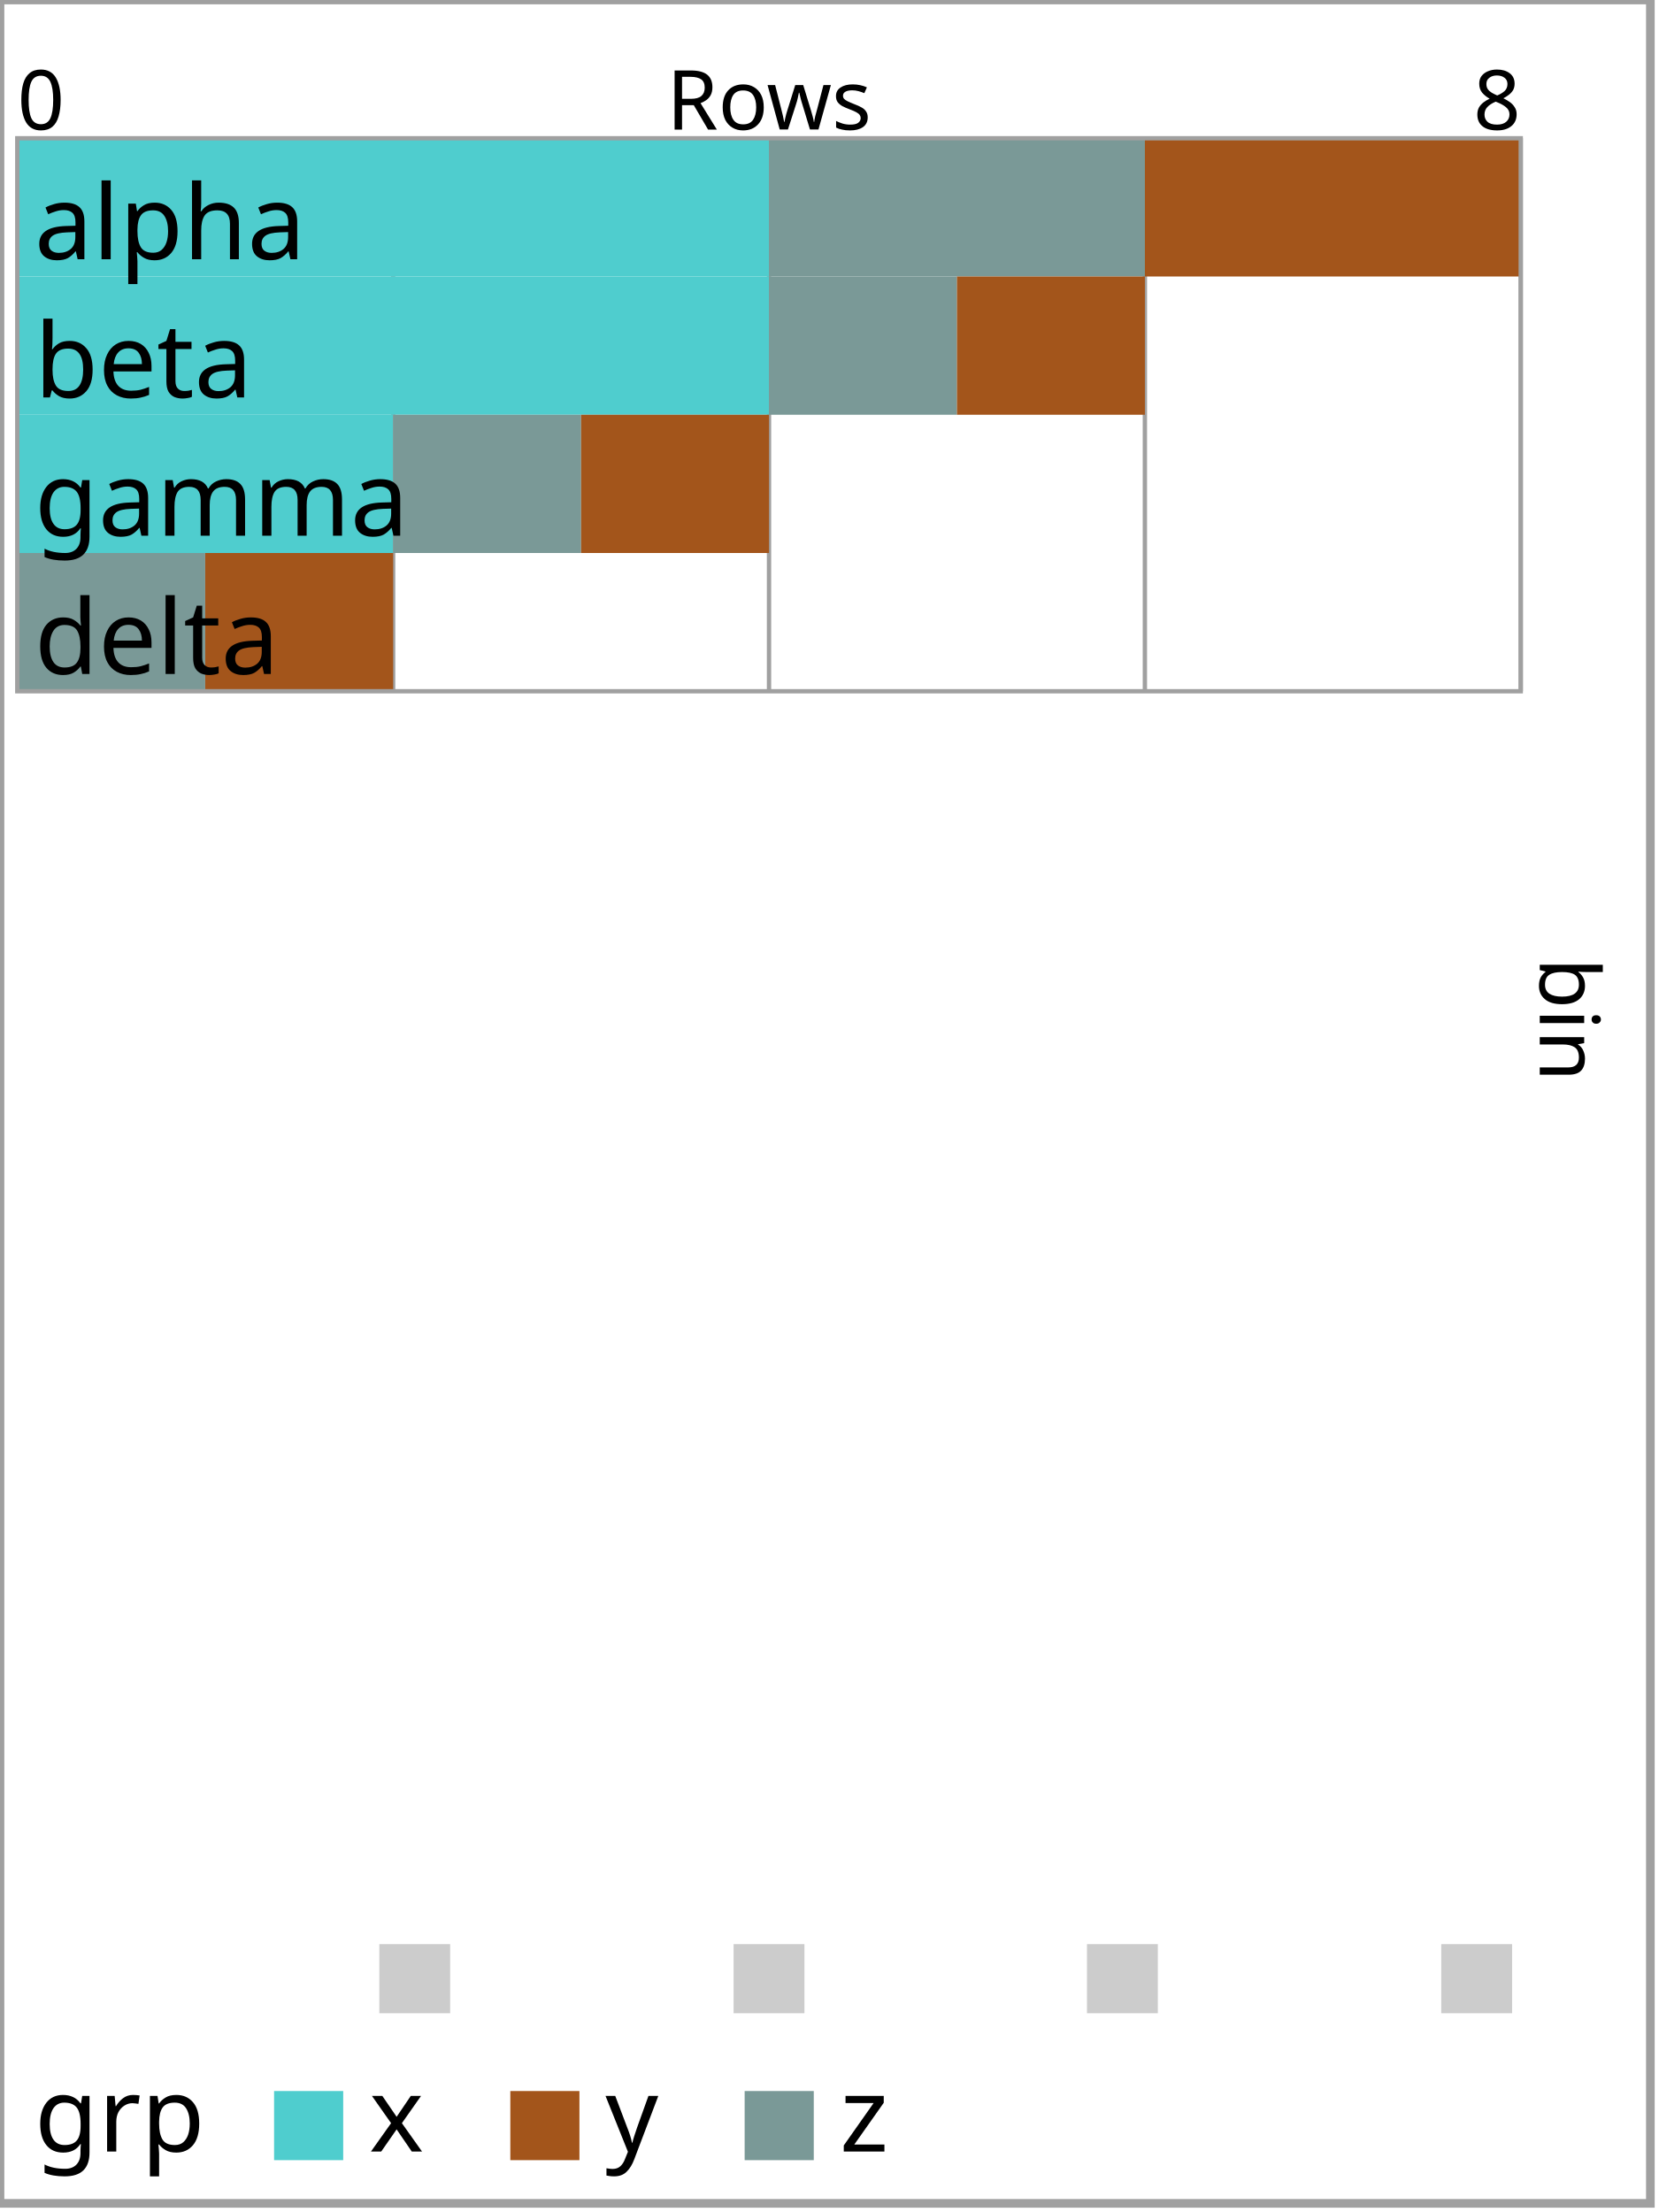
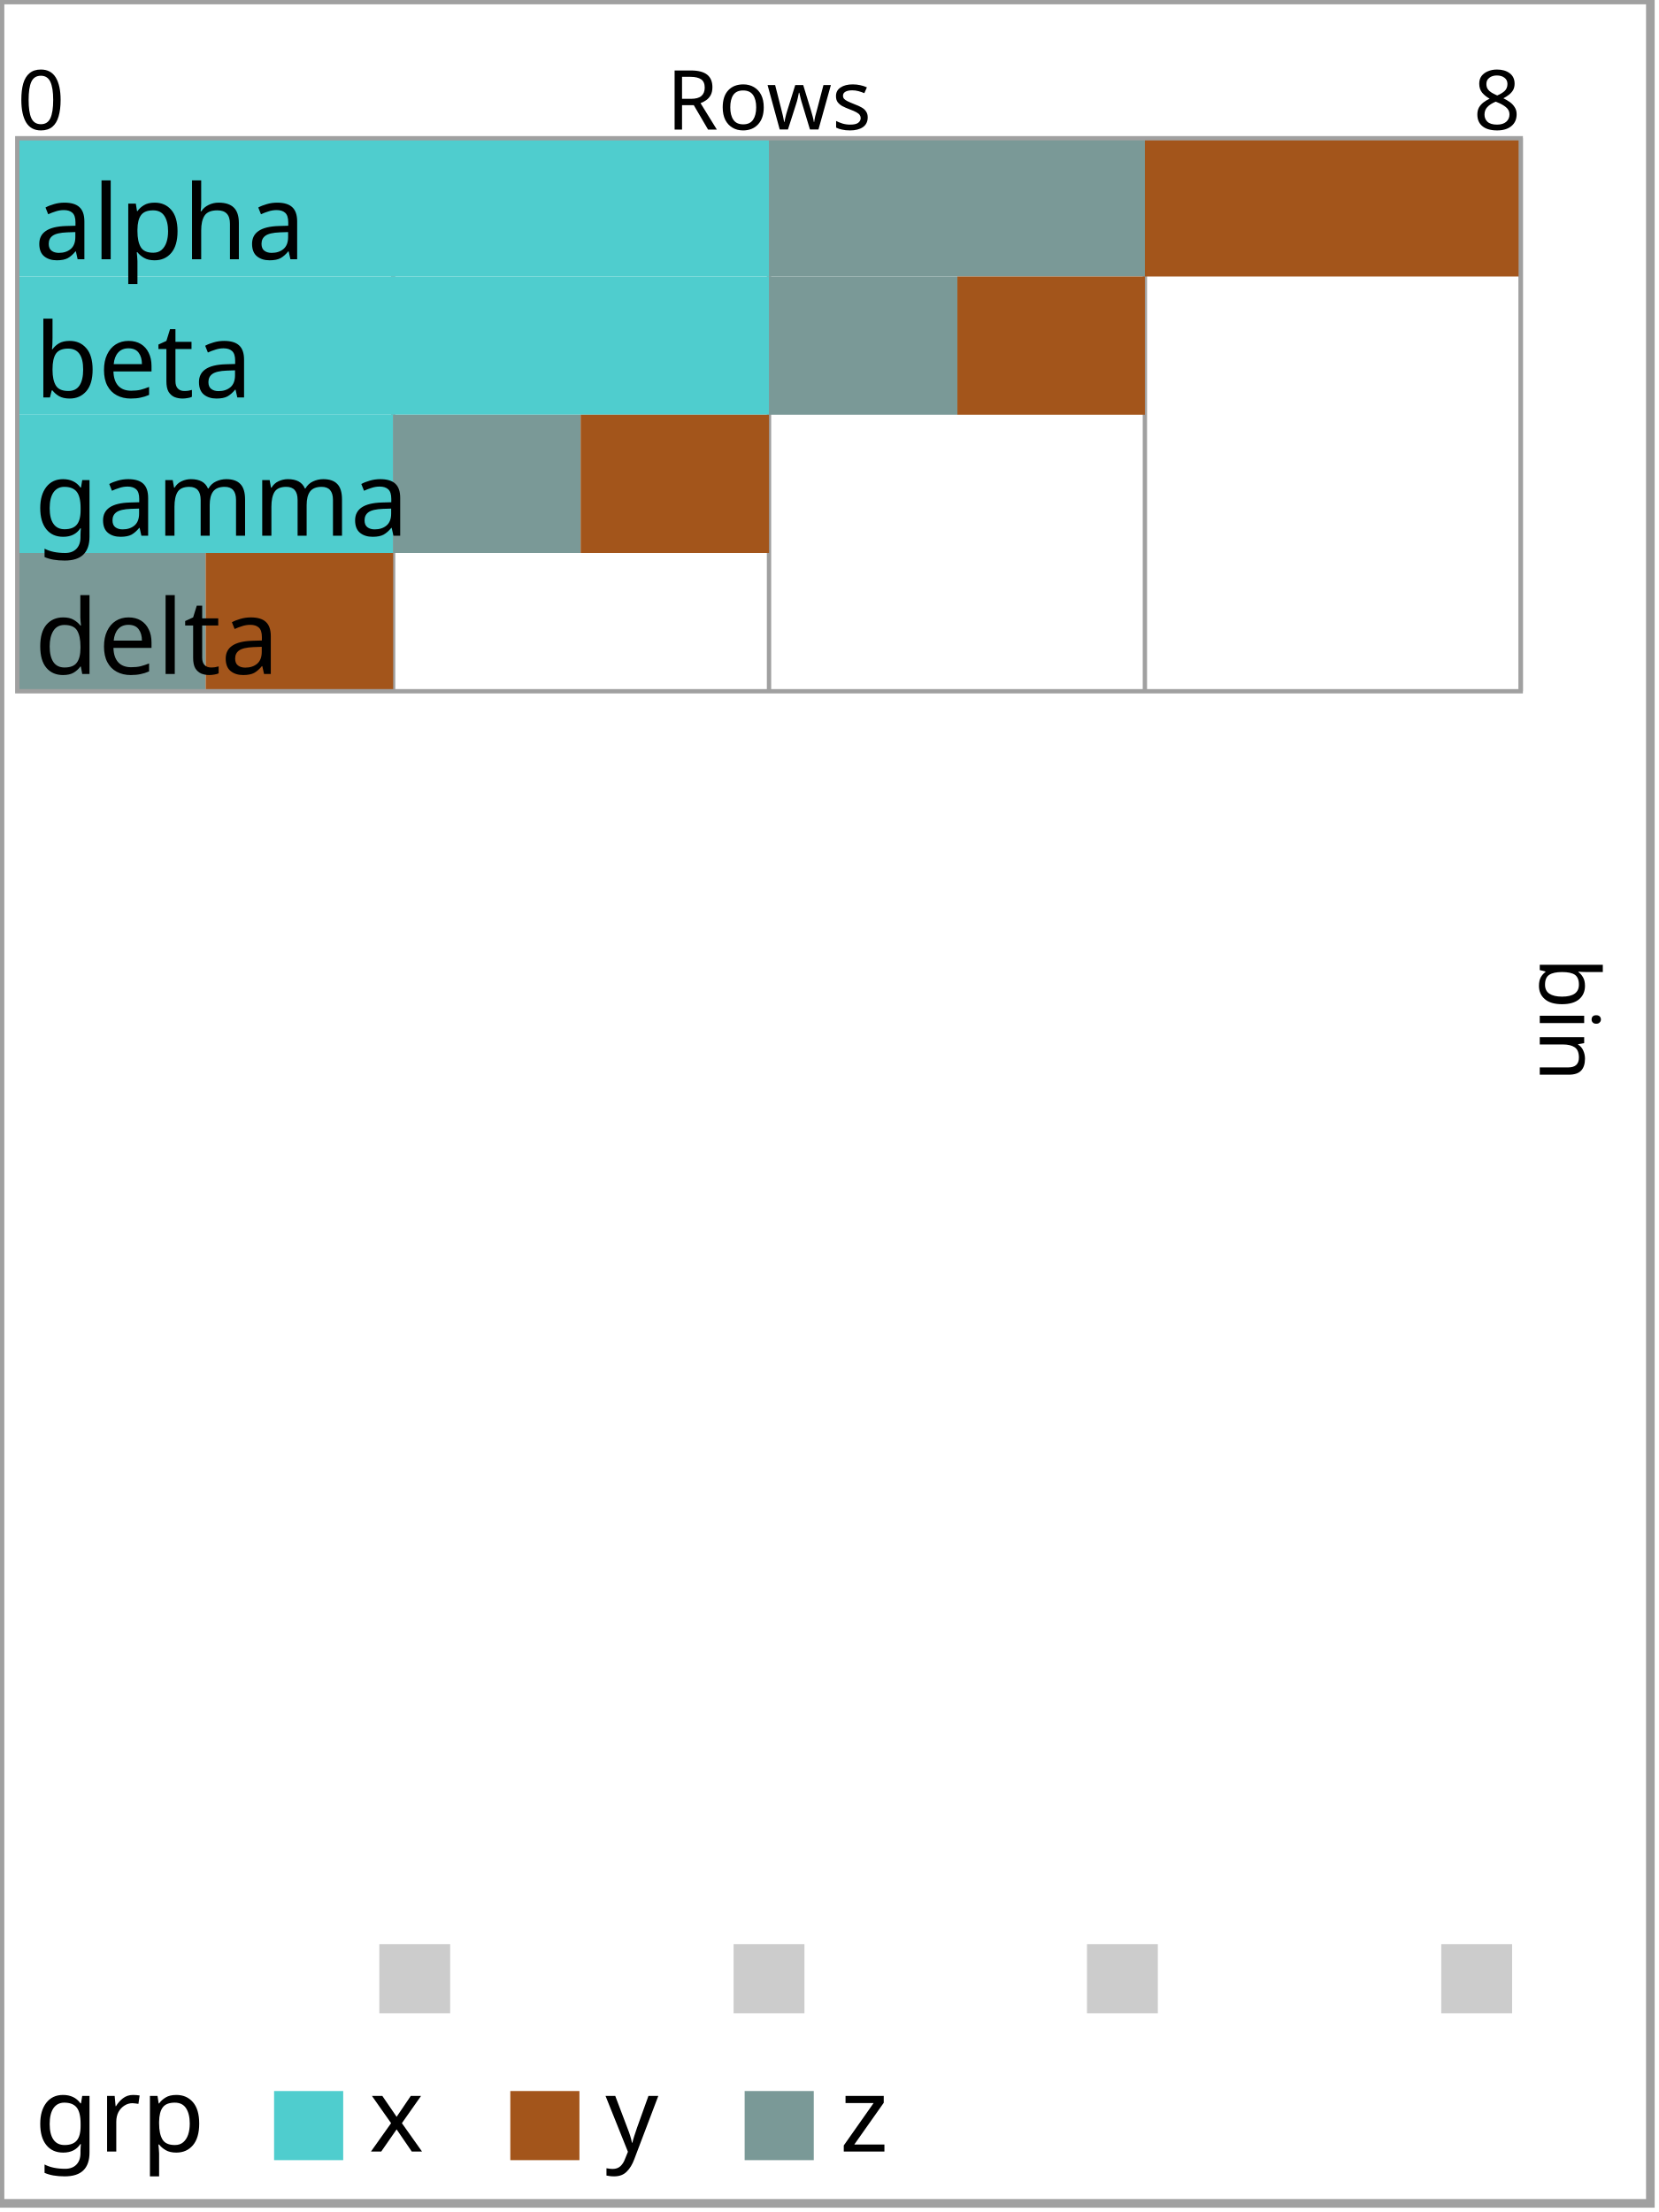
<svg xmlns="http://www.w3.org/2000/svg" id="histop_TESTID" x="0" y="0" width="192" height="256" font-family="'Noto Sans', sans-serif">
  <rect x="0" y="0" width="192" height="256" fill="#ffffff" />
  <line x1="45.5" y1="16.0" x2="45.5" y2="80.0" stroke="#a0a0a0" stroke-width="0.5" />
  <line x1="89.0" y1="16.0" x2="89.0" y2="80.0" stroke="#a0a0a0" stroke-width="0.5" />
  <line x1="132.5" y1="16.0" x2="132.5" y2="80.0" stroke="#a0a0a0" stroke-width="0.5" />
  <line x1="176.0" y1="16.0" x2="176.0" y2="80.0" stroke="#a0a0a0" stroke-width="0.5" />
  <rect x="2.0" y="16" width="87.0" height="16" fill="#4fcdce" stroke="none" />
  <rect x="89.0" y="16" width="43.5" height="16" fill="#7a9997" stroke="none" />
  <rect x="132.5" y="16" width="43.5" height="16" fill="#a3551b" stroke="none" />
  <rect x="2.0" y="32" width="87.0" height="16" fill="#4fcdce" stroke="none" />
-   <rect x="89.0" y="32" width="21.75" height="16" fill="#7a9997" stroke="none" />
-   <rect x="110.75" y="32" width="21.75" height="16" fill="#a3551b" stroke="none" />
-   <rect x="2.0" y="64" width="21.75" height="16" fill="#7a9997" stroke="none" />
-   <rect x="23.75" y="64" width="21.75" height="16" fill="#a3551b" stroke="none" />
+   <rect x="89.0" y="32" width="21.8" height="16" fill="#7a9997" stroke="none" />
+   <rect x="110.8" y="32" width="21.7" height="16" fill="#a3551b" stroke="none" />
+   <rect x="2.0" y="64" width="21.8" height="16" fill="#7a9997" stroke="none" />
+   <rect x="23.8" y="64" width="21.7" height="16" fill="#a3551b" stroke="none" />
  <rect x="2.0" y="48" width="43.5" height="16" fill="#4fcdce" stroke="none" />
-   <rect x="45.5" y="48" width="21.75" height="16" fill="#7a9997" stroke="none" />
-   <rect x="67.25" y="48" width="21.75" height="16" fill="#a3551b" stroke="none" />
+   <rect x="45.5" y="48" width="21.7" height="16" fill="#7a9997" stroke="none" />
+   <rect x="67.2" y="48" width="21.8" height="16" fill="#a3551b" stroke="none" />
  <text x="4" text-anchor="start" y="30" font-family="'Noto Sans', sans-serif" fill="#000000" font-size="12px">alpha</text>
  <text x="4" text-anchor="start" y="46" font-family="'Noto Sans', sans-serif" fill="#000000" font-size="12px">beta</text>
  <text x="4" text-anchor="start" y="62" font-family="'Noto Sans', sans-serif" fill="#000000" font-size="12px">gamma</text>
  <text x="4" text-anchor="start" y="78" font-family="'Noto Sans', sans-serif" fill="#000000" font-size="12px">delta</text>
  <rect x="2.0" y="16.0" width="174.0" height="64.0" stroke="#a0a0a0" fill="none" stroke-width="0.5" />
  <text x="2" text-anchor="start" y="15" font-family="'Noto Sans', sans-serif" fill="#000000" font-size="9.6px">0</text>
  <text x="89.0" text-anchor="middle" y="15" font-family="'Noto Sans', sans-serif" fill="#000000" font-size="9.6px">Rows</text>
  <text x="176" text-anchor="end" y="15" font-family="'Noto Sans', sans-serif" fill="#000000" font-size="9.6px">8</text>
  <text x="178.2" text-anchor="middle" y="118.0" font-family="'Noto Sans', sans-serif" fill="#000000" font-size="9.6px" transform="rotate(90,178.2,118.0)">bin</text>
  <rect x="43.9" y="225.0" width="8.2" height="8.0" fill="#cccccc" stroke="none" />
  <rect x="84.9" y="225.0" width="8.2" height="8.0" fill="#cccccc" stroke="none" />
  <rect x="125.8" y="225.0" width="8.2" height="8.0" fill="#cccccc" stroke="none" />
  <rect x="166.8" y="225.0" width="8.2" height="8.0" fill="#cccccc" stroke="none" />
  <text x="4.0" text-anchor="start" y="249.0" font-family="'Noto Sans', sans-serif" fill="#000000" font-size="12.0px">grp</text>
  <rect x="31.72" y="242.00" width="8.00" height="8.00" fill="#4fcdce" />
  <text x="42.716" text-anchor="start" y="249.0" font-family="'Noto Sans', sans-serif" fill="#000000" font-size="12.0px">x</text>
  <rect x="59.06" y="242.00" width="8.00" height="8.00" fill="#a3551b" />
  <text x="70.064" text-anchor="start" y="249.0" font-family="'Noto Sans', sans-serif" fill="#000000" font-size="12.0px">y</text>
  <rect x="86.18" y="242.00" width="8.00" height="8.00" fill="#7a9997" />
  <text x="97.184" text-anchor="start" y="249.0" font-family="'Noto Sans', sans-serif" fill="#000000" font-size="12.0px">z</text>
  <rect x="0" y="0" width="191" height="255" fill="none" stroke="#a0a0a0" stroke-width="1" />
</svg>
